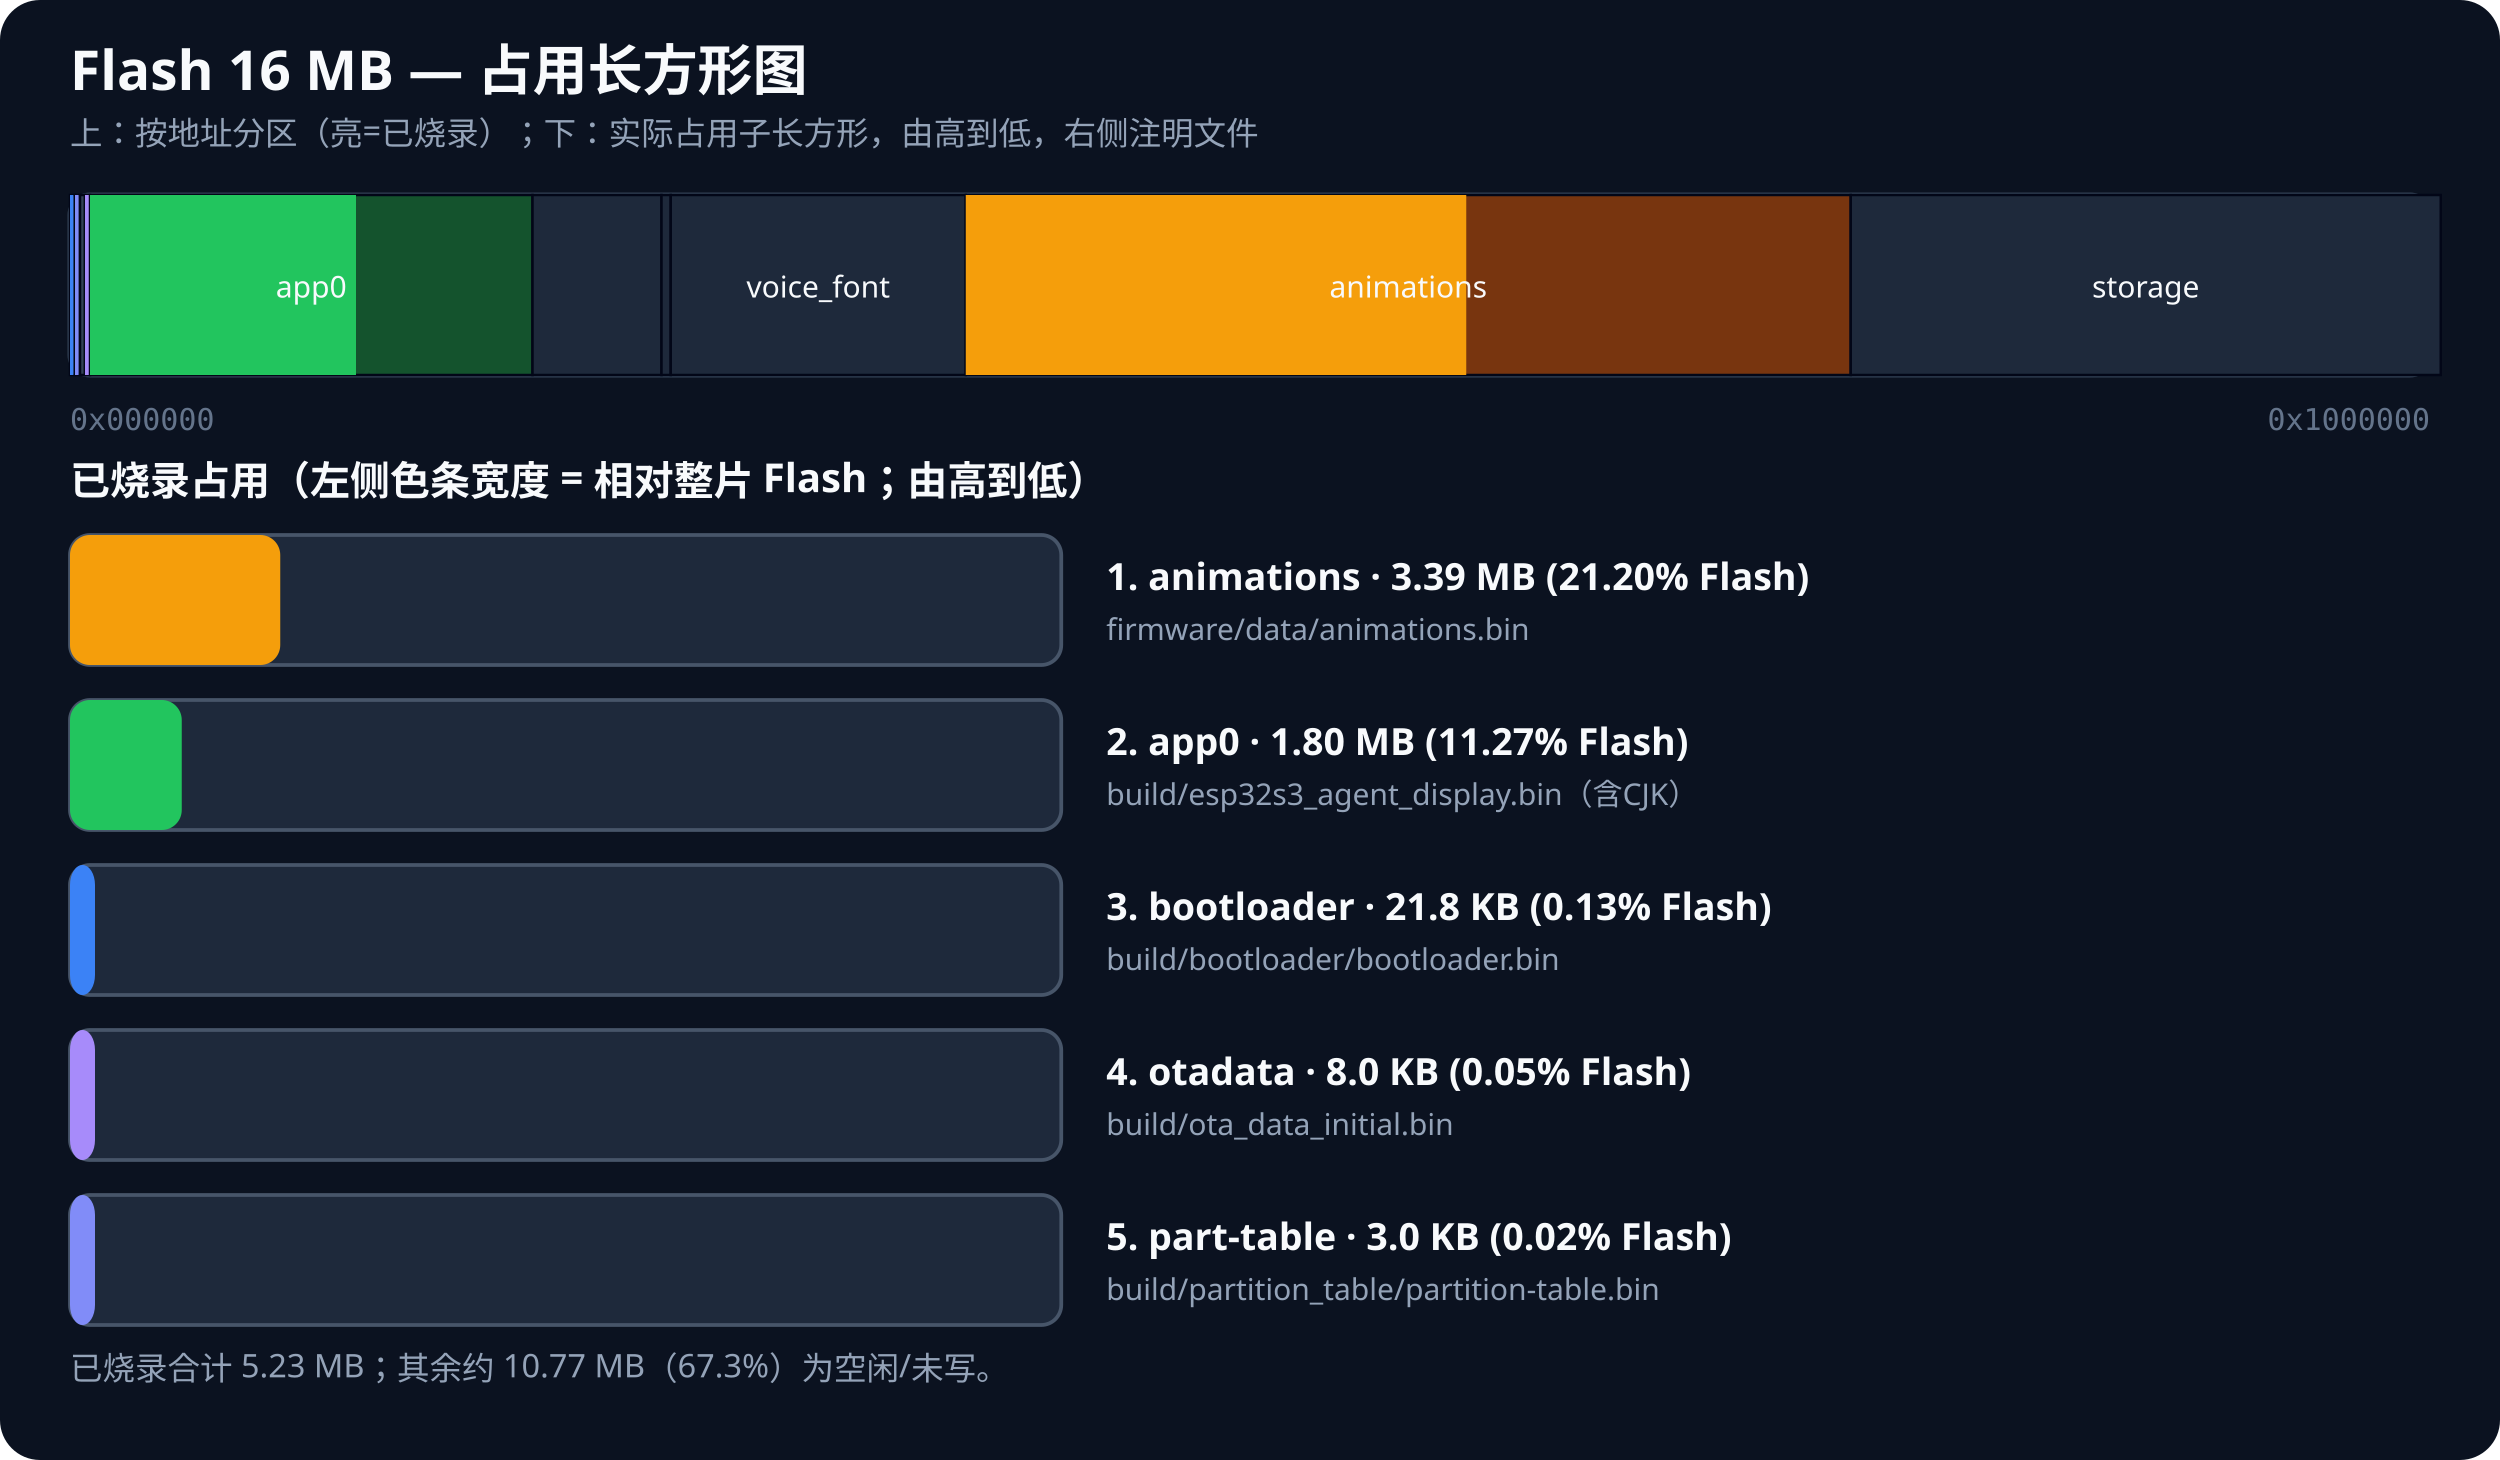
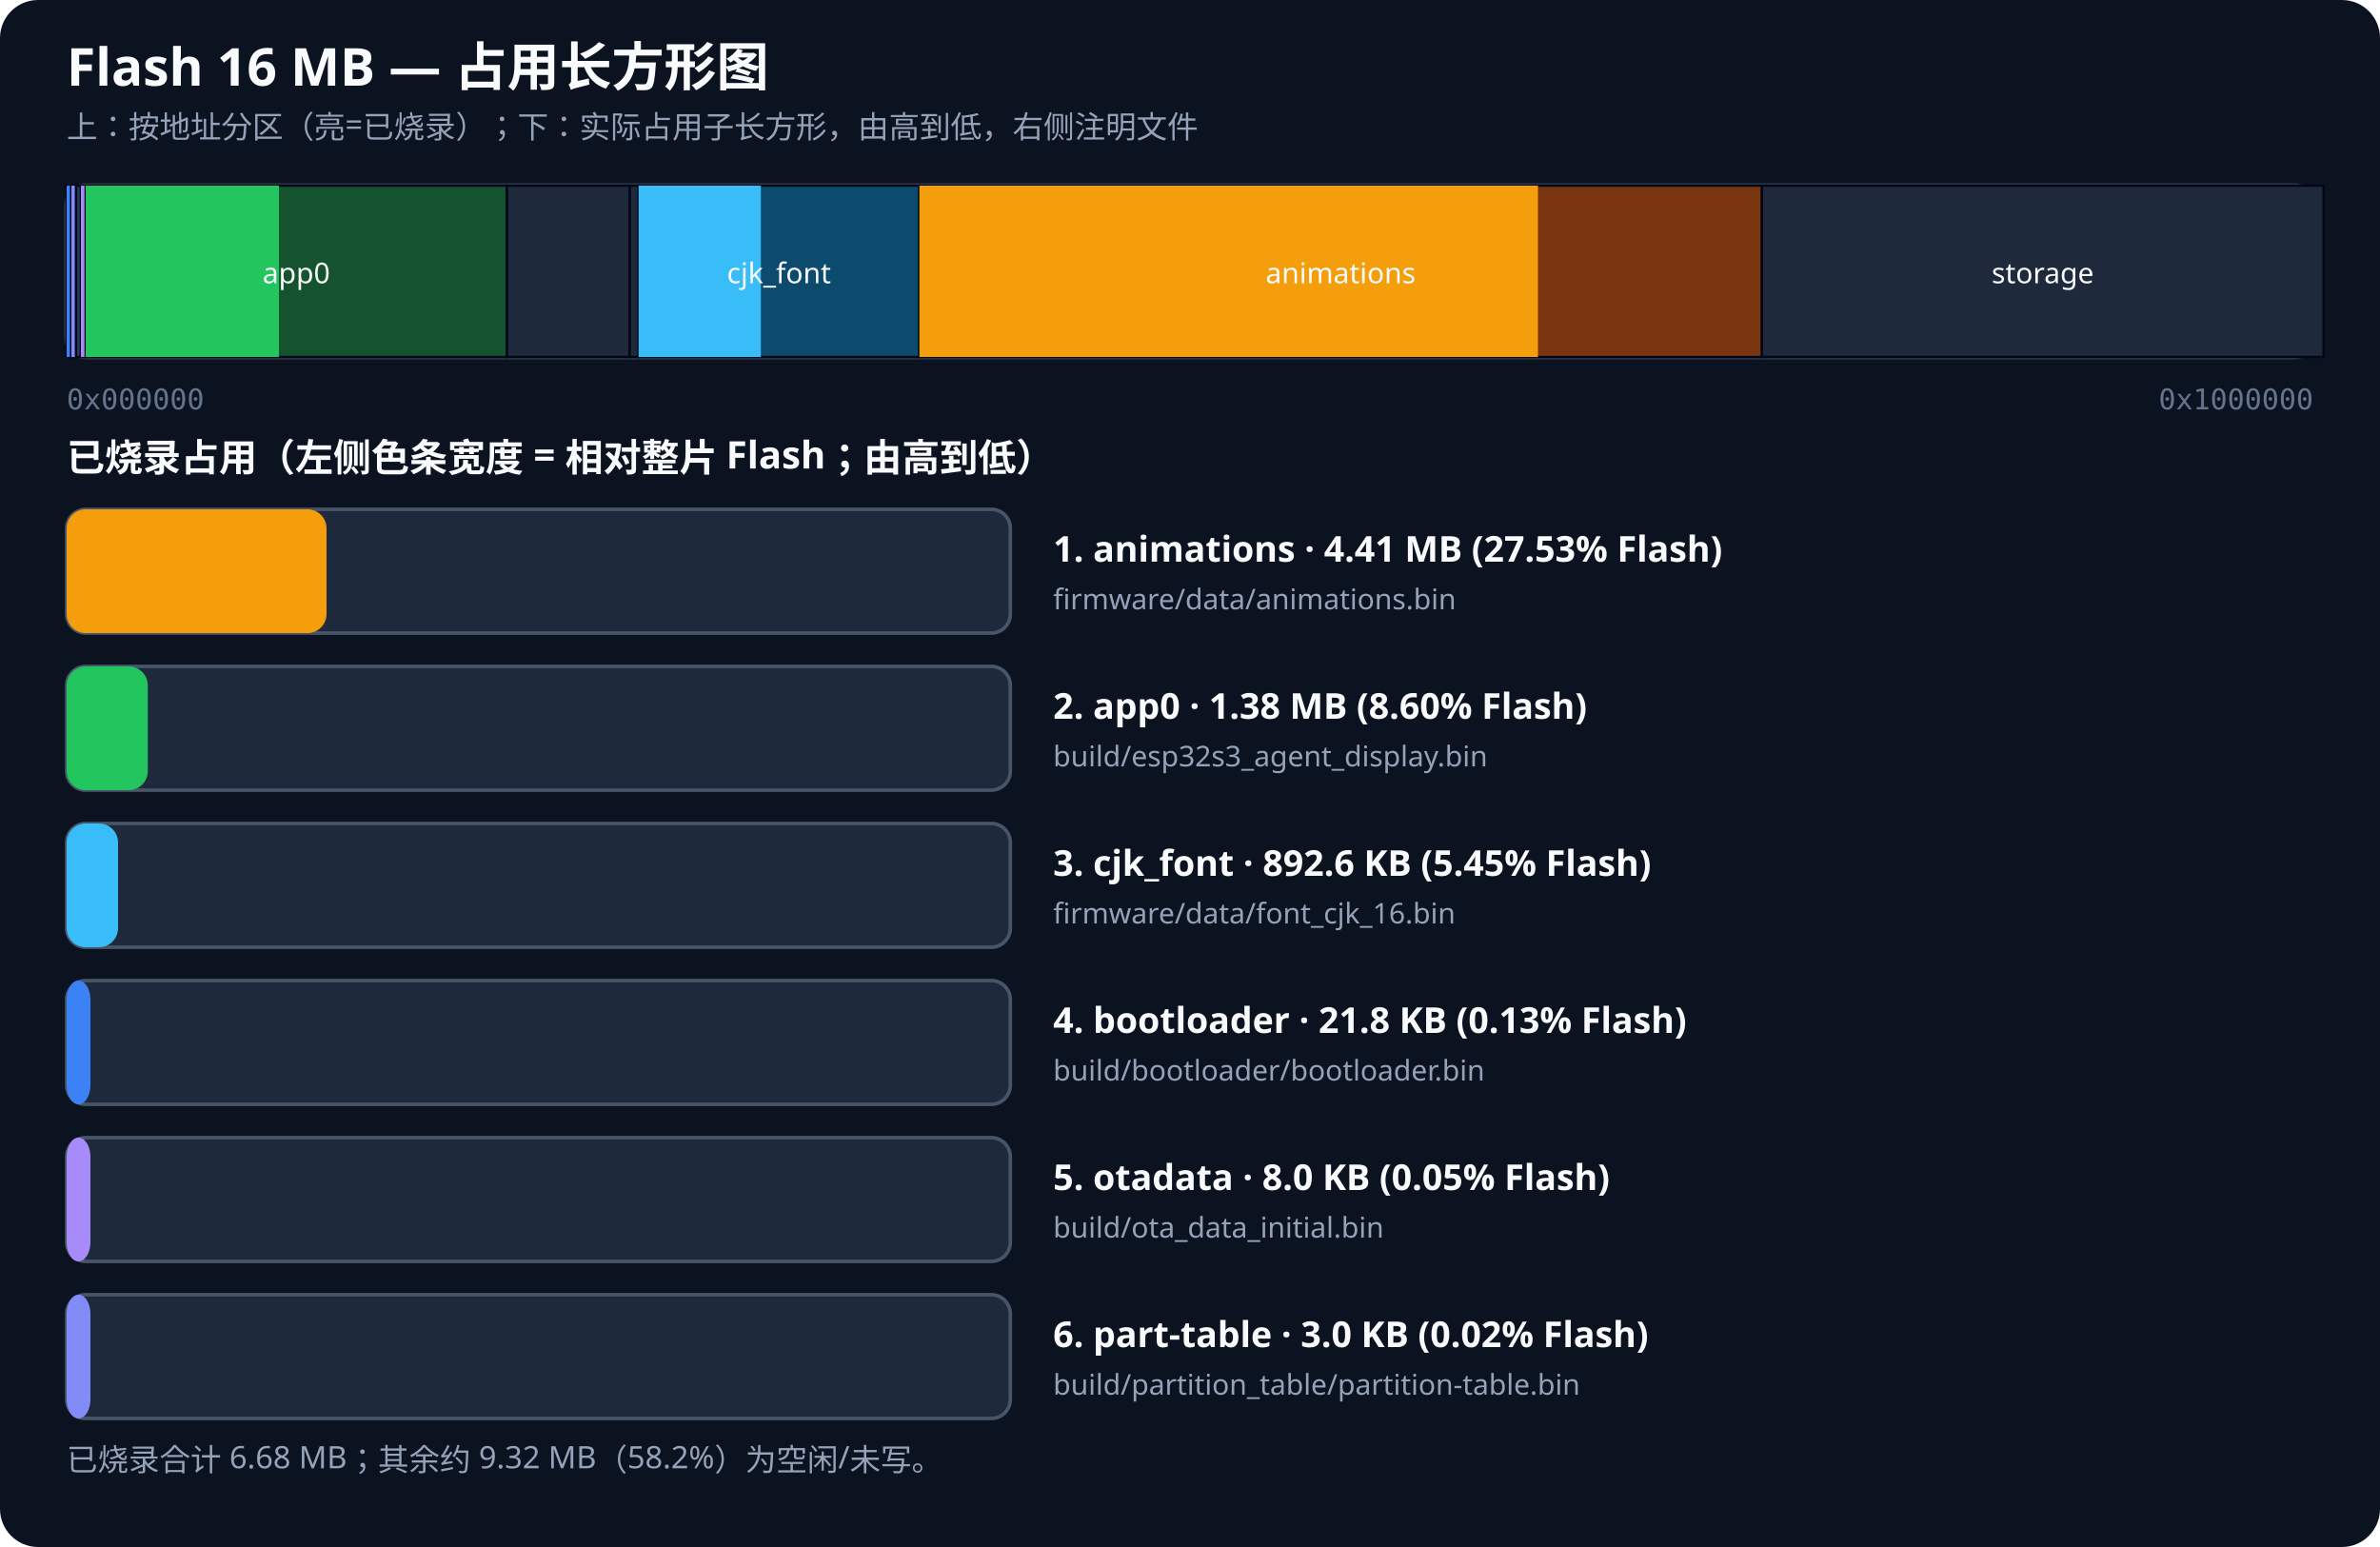
- <svg xmlns="http://www.w3.org/2000/svg" width="1000" height="584" viewBox="0 0 1000 584">
-   <rect width="1000" height="584" rx="16" fill="#0B1220" />
+ <svg xmlns="http://www.w3.org/2000/svg" width="1000" height="650" viewBox="0 0 1000 650">
+   <rect width="1000" height="650" rx="16" fill="#0B1220" />
  <text x="28" y="36" fill="#F8FAFC" font-size="22" font-family="Segoe UI,Microsoft YaHei,sans-serif" font-weight="700">Flash 16 MB — 占用长方形图</text>
  <text x="28" y="58" fill="#94A3B8" font-size="13" font-family="Segoe UI,Microsoft YaHei,sans-serif">上：按地址分区（亮=已烧录）；下：实际占用子长方形，由高到低，右侧注明文件</text>
  <rect x="28" y="78" width="944" height="72" rx="8" fill="#020617" stroke="#334155" stroke-width="2" />
  <rect x="28.0" y="78" width="2.0" height="72" fill="#1E3A5F" stroke="#020617" stroke-width="1" />
  <rect x="28.0" y="78" width="1.4" height="72" fill="#3B82F6" />
  <rect x="30.0" y="78" width="2.0" height="72" fill="#312E81" stroke="#020617" stroke-width="1" />
  <rect x="30.0" y="78" width="1.5" height="72" fill="#818CF8" />
  <rect x="32.0" y="78" width="2.0" height="72" fill="#334155" stroke="#020617" stroke-width="1" />
  <rect x="34.0" y="78" width="2.0" height="72" fill="#4C1D95" stroke="#020617" stroke-width="1" />
  <rect x="34.0" y="78" width="2.0" height="72" fill="#A78BFA" />
  <rect x="36.0" y="78" width="177.0" height="72" fill="#14532D" stroke="#020617" stroke-width="1" />
-   <rect x="36.0" y="78" width="106.4" height="72" fill="#22C55E" />
+   <rect x="36.0" y="78" width="81.2" height="72" fill="#22C55E" />
  <text x="124.5" y="119.0" fill="#F8FAFC" font-size="12" text-anchor="middle" font-family="Segoe UI,Microsoft YaHei,sans-serif">app0</text>
  <rect x="213.0" y="78" width="51.6" height="72" fill="#1E293B" stroke="#020617" stroke-width="1" />
  <rect x="264.6" y="78" width="3.7" height="72" fill="#1E293B" stroke="#020617" stroke-width="1" />
-   <rect x="268.3" y="78" width="118.0" height="72" fill="#1E293B" stroke="#020617" stroke-width="1" />
-   <text x="327.3" y="119.0" fill="#F8FAFC" font-size="12" text-anchor="middle" font-family="Segoe UI,Microsoft YaHei,sans-serif">voice_font</text>
+   <rect x="268.3" y="78" width="118.0" height="72" fill="#0C4A6E" stroke="#020617" stroke-width="1" />
+   <rect x="268.3" y="78" width="51.4" height="72" fill="#38BDF8" />
+   <text x="327.3" y="119.0" fill="#F8FAFC" font-size="12" text-anchor="middle" font-family="Segoe UI,Microsoft YaHei,sans-serif">cjk_font</text>
  <rect x="386.3" y="78" width="354.0" height="72" fill="#78350F" stroke="#020617" stroke-width="1" />
-   <rect x="386.3" y="78" width="200.2" height="72" fill="#F59E0B" />
+   <rect x="386.3" y="78" width="259.9" height="72" fill="#F59E0B" />
  <text x="563.3" y="119.0" fill="#F8FAFC" font-size="12" text-anchor="middle" font-family="Segoe UI,Microsoft YaHei,sans-serif">animations</text>
  <rect x="740.3" y="78" width="236.0" height="72" fill="#1E293B" stroke="#020617" stroke-width="1" />
  <text x="858.3" y="119.0" fill="#F8FAFC" font-size="12" text-anchor="middle" font-family="Segoe UI,Microsoft YaHei,sans-serif">storage</text>
  <text x="28" y="172" fill="#64748B" font-size="12" font-family="Consolas,monospace">0x000000</text>
  <text x="972" y="172" fill="#64748B" font-size="12" text-anchor="end" font-family="Consolas,monospace">0x1000000</text>
  <text x="28" y="198" fill="#F8FAFC" font-size="16" font-family="Segoe UI,Microsoft YaHei,sans-serif" font-weight="700">已烧录占用（左侧色条宽度 = 相对整片 Flash；由高到低）</text>
  <rect x="28.0" y="214" width="396.5" height="52" rx="8" fill="#1E293B" stroke="#475569" stroke-width="1.5" />
-   <rect x="28.0" y="214" width="84.1" height="52" rx="8" fill="#F59E0B" />
-   <text x="442.5" y="236" fill="#F8FAFC" font-size="15" font-weight="700" font-family="Segoe UI,Microsoft YaHei,sans-serif">1. animations  ·  3.39 MB  (21.20% Flash)</text>
+   <rect x="28.0" y="214" width="109.2" height="52" rx="8" fill="#F59E0B" />
+   <text x="442.5" y="236" fill="#F8FAFC" font-size="15" font-weight="700" font-family="Segoe UI,Microsoft YaHei,sans-serif">1. animations  ·  4.41 MB  (27.53% Flash)</text>
  <text x="442.5" y="256" fill="#94A3B8" font-size="12" font-family="Consolas,Segoe UI,Microsoft YaHei,monospace">firmware/data/animations.bin</text>
  <rect x="28.0" y="280" width="396.5" height="52" rx="8" fill="#1E293B" stroke="#475569" stroke-width="1.5" />
-   <rect x="28.0" y="280" width="44.7" height="52" rx="8" fill="#22C55E" />
-   <text x="442.5" y="302" fill="#F8FAFC" font-size="15" font-weight="700" font-family="Segoe UI,Microsoft YaHei,sans-serif">2. app0  ·  1.80 MB  (11.27% Flash)</text>
-   <text x="442.5" y="322" fill="#94A3B8" font-size="12" font-family="Consolas,Segoe UI,Microsoft YaHei,monospace">build/esp32s3_agent_display.bin（含CJK）</text>
+   <rect x="28.0" y="280" width="34.1" height="52" rx="8" fill="#22C55E" />
+   <text x="442.5" y="302" fill="#F8FAFC" font-size="15" font-weight="700" font-family="Segoe UI,Microsoft YaHei,sans-serif">2. app0  ·  1.38 MB  (8.60% Flash)</text>
+   <text x="442.5" y="322" fill="#94A3B8" font-size="12" font-family="Consolas,Segoe UI,Microsoft YaHei,monospace">build/esp32s3_agent_display.bin</text>
  <rect x="28.0" y="346" width="396.5" height="52" rx="8" fill="#1E293B" stroke="#475569" stroke-width="1.5" />
-   <rect x="28.0" y="346" width="10.0" height="52" rx="8" fill="#3B82F6" />
-   <text x="442.5" y="368" fill="#F8FAFC" font-size="15" font-weight="700" font-family="Segoe UI,Microsoft YaHei,sans-serif">3. bootloader  ·  21.8 KB  (0.13% Flash)</text>
-   <text x="442.5" y="388" fill="#94A3B8" font-size="12" font-family="Consolas,Segoe UI,Microsoft YaHei,monospace">build/bootloader/bootloader.bin</text>
+   <rect x="28.0" y="346" width="21.6" height="52" rx="8" fill="#38BDF8" />
+   <text x="442.5" y="368" fill="#F8FAFC" font-size="15" font-weight="700" font-family="Segoe UI,Microsoft YaHei,sans-serif">3. cjk_font  ·  892.6 KB  (5.45% Flash)</text>
+   <text x="442.5" y="388" fill="#94A3B8" font-size="12" font-family="Consolas,Segoe UI,Microsoft YaHei,monospace">firmware/data/font_cjk_16.bin</text>
  <rect x="28.0" y="412" width="396.5" height="52" rx="8" fill="#1E293B" stroke="#475569" stroke-width="1.5" />
-   <rect x="28.0" y="412" width="10.0" height="52" rx="8" fill="#A78BFA" />
-   <text x="442.5" y="434" fill="#F8FAFC" font-size="15" font-weight="700" font-family="Segoe UI,Microsoft YaHei,sans-serif">4. otadata  ·  8.0 KB  (0.05% Flash)</text>
-   <text x="442.5" y="454" fill="#94A3B8" font-size="12" font-family="Consolas,Segoe UI,Microsoft YaHei,monospace">build/ota_data_initial.bin</text>
+   <rect x="28.0" y="412" width="10.0" height="52" rx="8" fill="#3B82F6" />
+   <text x="442.5" y="434" fill="#F8FAFC" font-size="15" font-weight="700" font-family="Segoe UI,Microsoft YaHei,sans-serif">4. bootloader  ·  21.8 KB  (0.13% Flash)</text>
+   <text x="442.5" y="454" fill="#94A3B8" font-size="12" font-family="Consolas,Segoe UI,Microsoft YaHei,monospace">build/bootloader/bootloader.bin</text>
  <rect x="28.0" y="478" width="396.5" height="52" rx="8" fill="#1E293B" stroke="#475569" stroke-width="1.5" />
-   <rect x="28.0" y="478" width="10.0" height="52" rx="8" fill="#818CF8" />
-   <text x="442.5" y="500" fill="#F8FAFC" font-size="15" font-weight="700" font-family="Segoe UI,Microsoft YaHei,sans-serif">5. part-table  ·  3.0 KB  (0.02% Flash)</text>
-   <text x="442.5" y="520" fill="#94A3B8" font-size="12" font-family="Consolas,Segoe UI,Microsoft YaHei,monospace">build/partition_table/partition-table.bin</text>
-   <text x="28" y="552" fill="#94A3B8" font-size="13" font-family="Segoe UI,Microsoft YaHei,sans-serif">已烧录合计 5.23 MB；其余约 10.77 MB（67.3%）为空闲/未写。</text>
+   <rect x="28.0" y="478" width="10.0" height="52" rx="8" fill="#A78BFA" />
+   <text x="442.5" y="500" fill="#F8FAFC" font-size="15" font-weight="700" font-family="Segoe UI,Microsoft YaHei,sans-serif">5. otadata  ·  8.0 KB  (0.05% Flash)</text>
+   <text x="442.5" y="520" fill="#94A3B8" font-size="12" font-family="Consolas,Segoe UI,Microsoft YaHei,monospace">build/ota_data_initial.bin</text>
+   <rect x="28.0" y="544" width="396.5" height="52" rx="8" fill="#1E293B" stroke="#475569" stroke-width="1.5" />
+   <rect x="28.0" y="544" width="10.0" height="52" rx="8" fill="#818CF8" />
+   <text x="442.5" y="566" fill="#F8FAFC" font-size="15" font-weight="700" font-family="Segoe UI,Microsoft YaHei,sans-serif">6. part-table  ·  3.0 KB  (0.02% Flash)</text>
+   <text x="442.5" y="586" fill="#94A3B8" font-size="12" font-family="Consolas,Segoe UI,Microsoft YaHei,monospace">build/partition_table/partition-table.bin</text>
+   <text x="28" y="618" fill="#94A3B8" font-size="13" font-family="Segoe UI,Microsoft YaHei,sans-serif">已烧录合计 6.68 MB；其余约 9.32 MB（58.2%）为空闲/未写。</text>
</svg>
